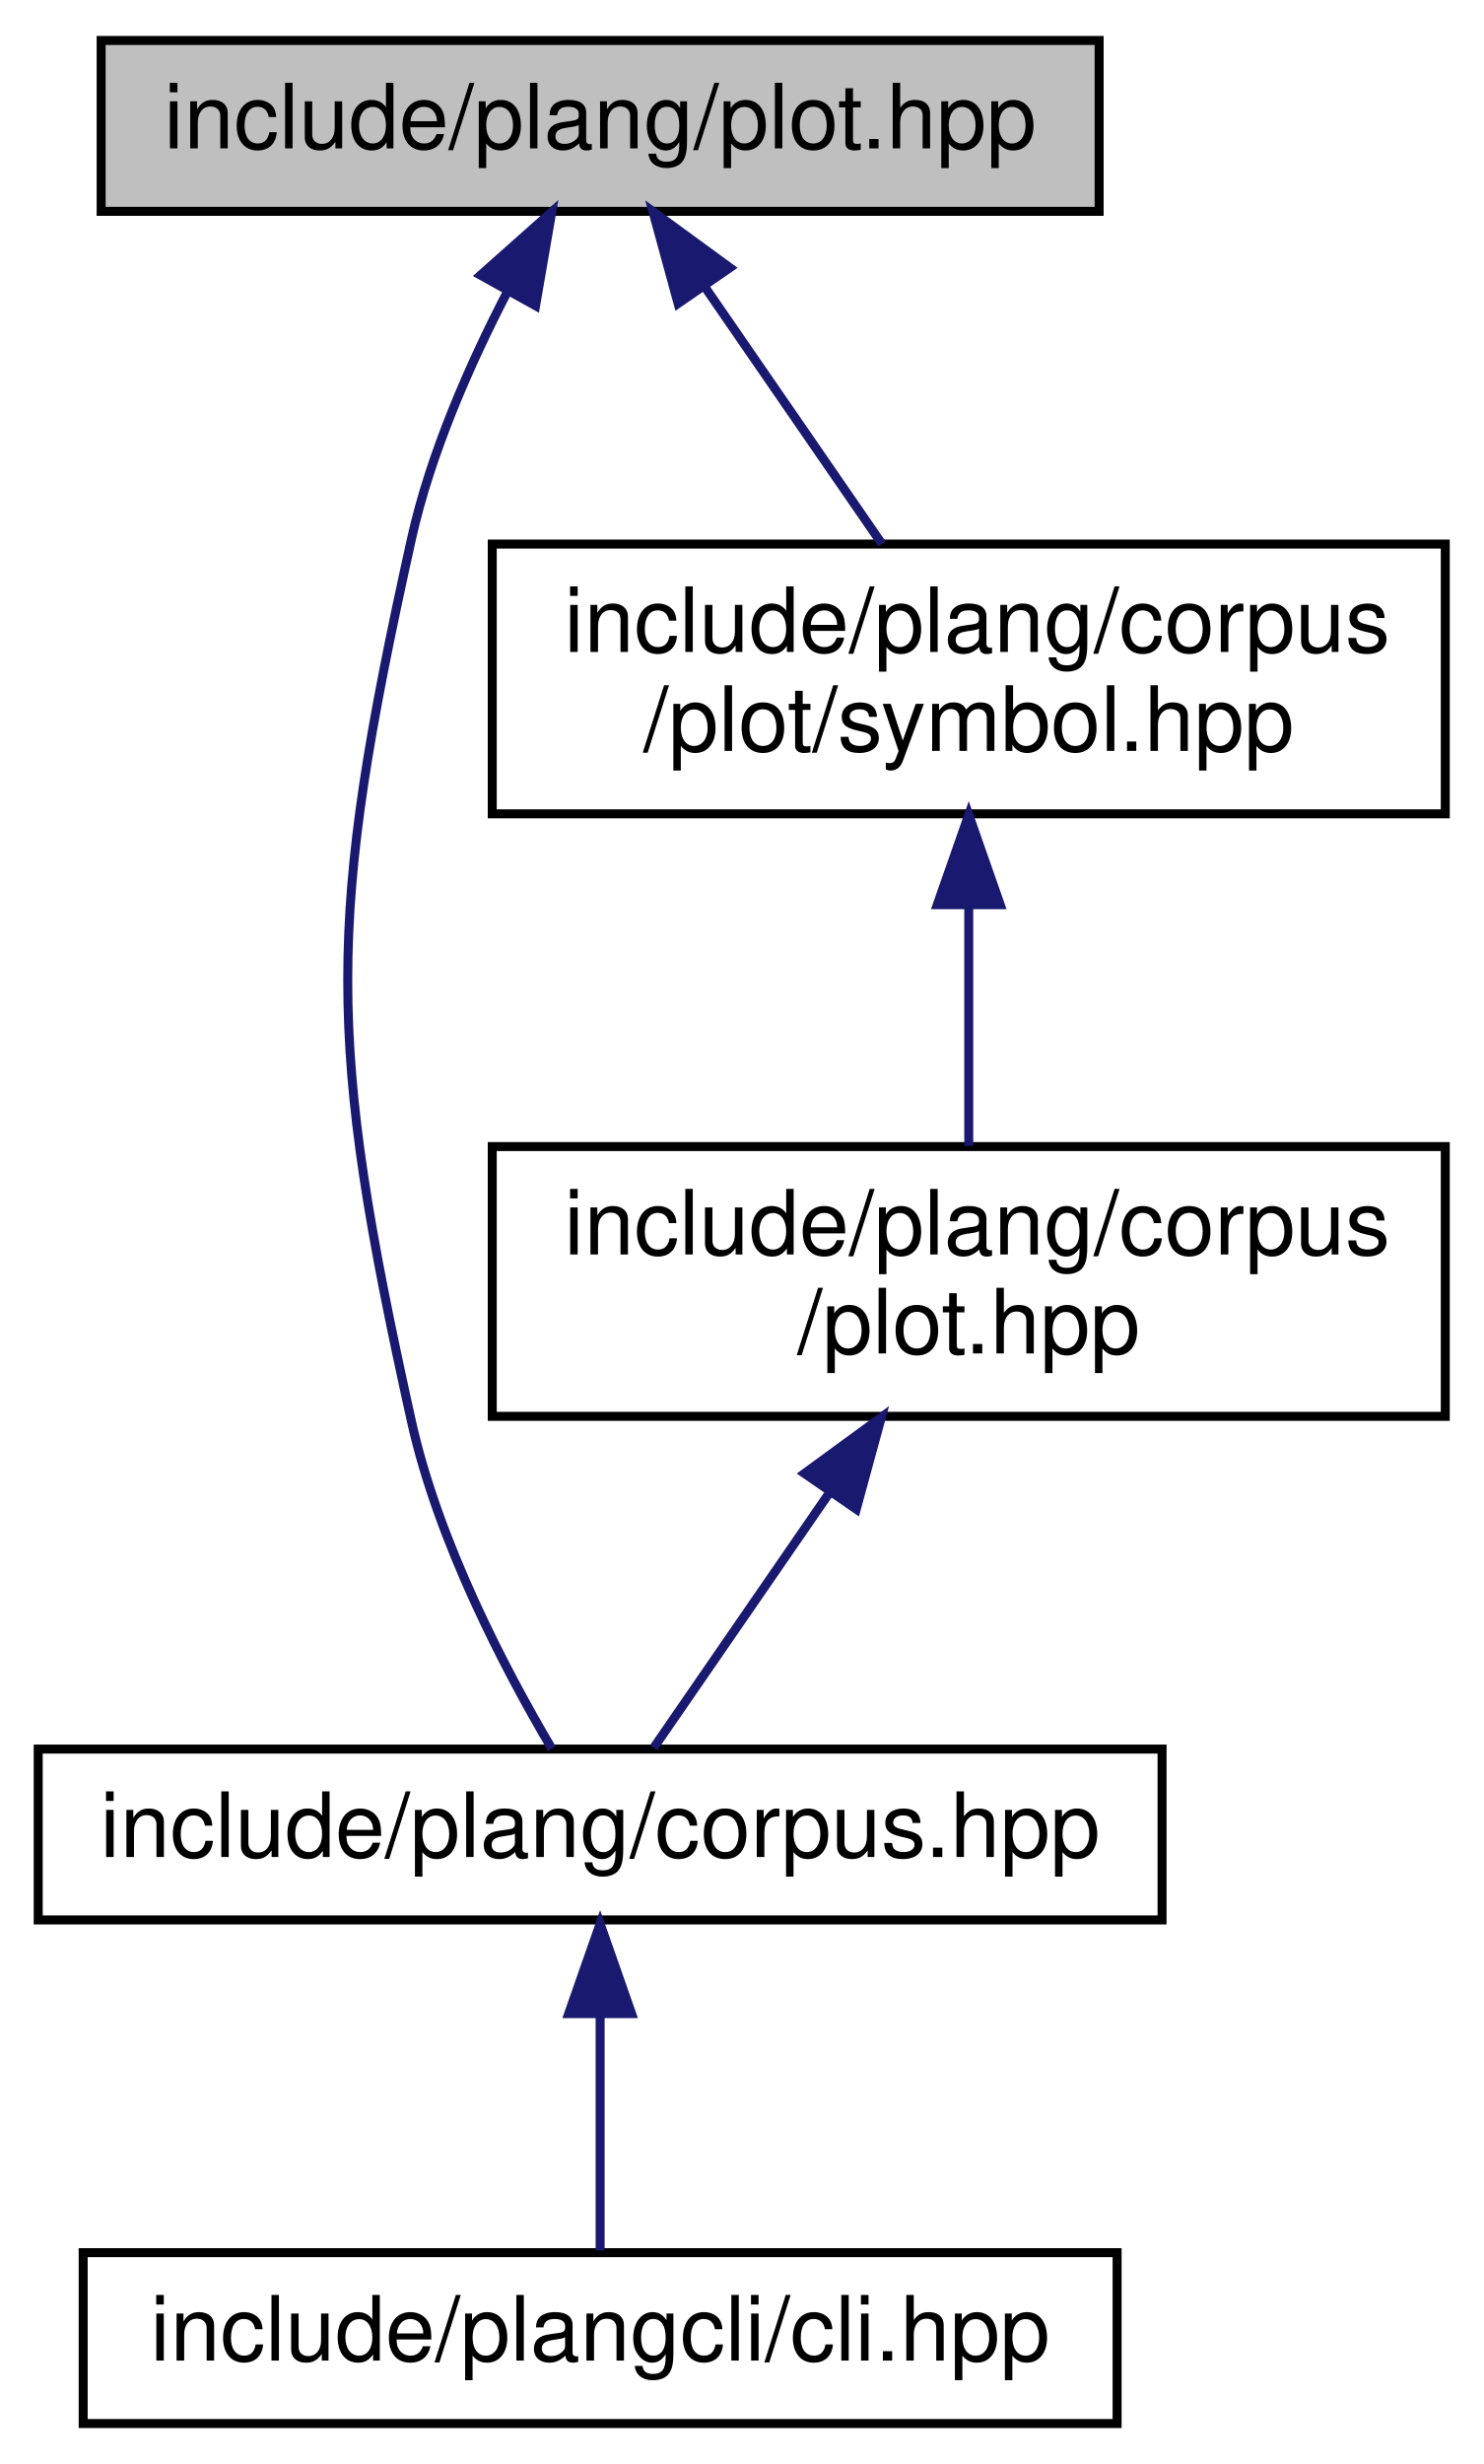
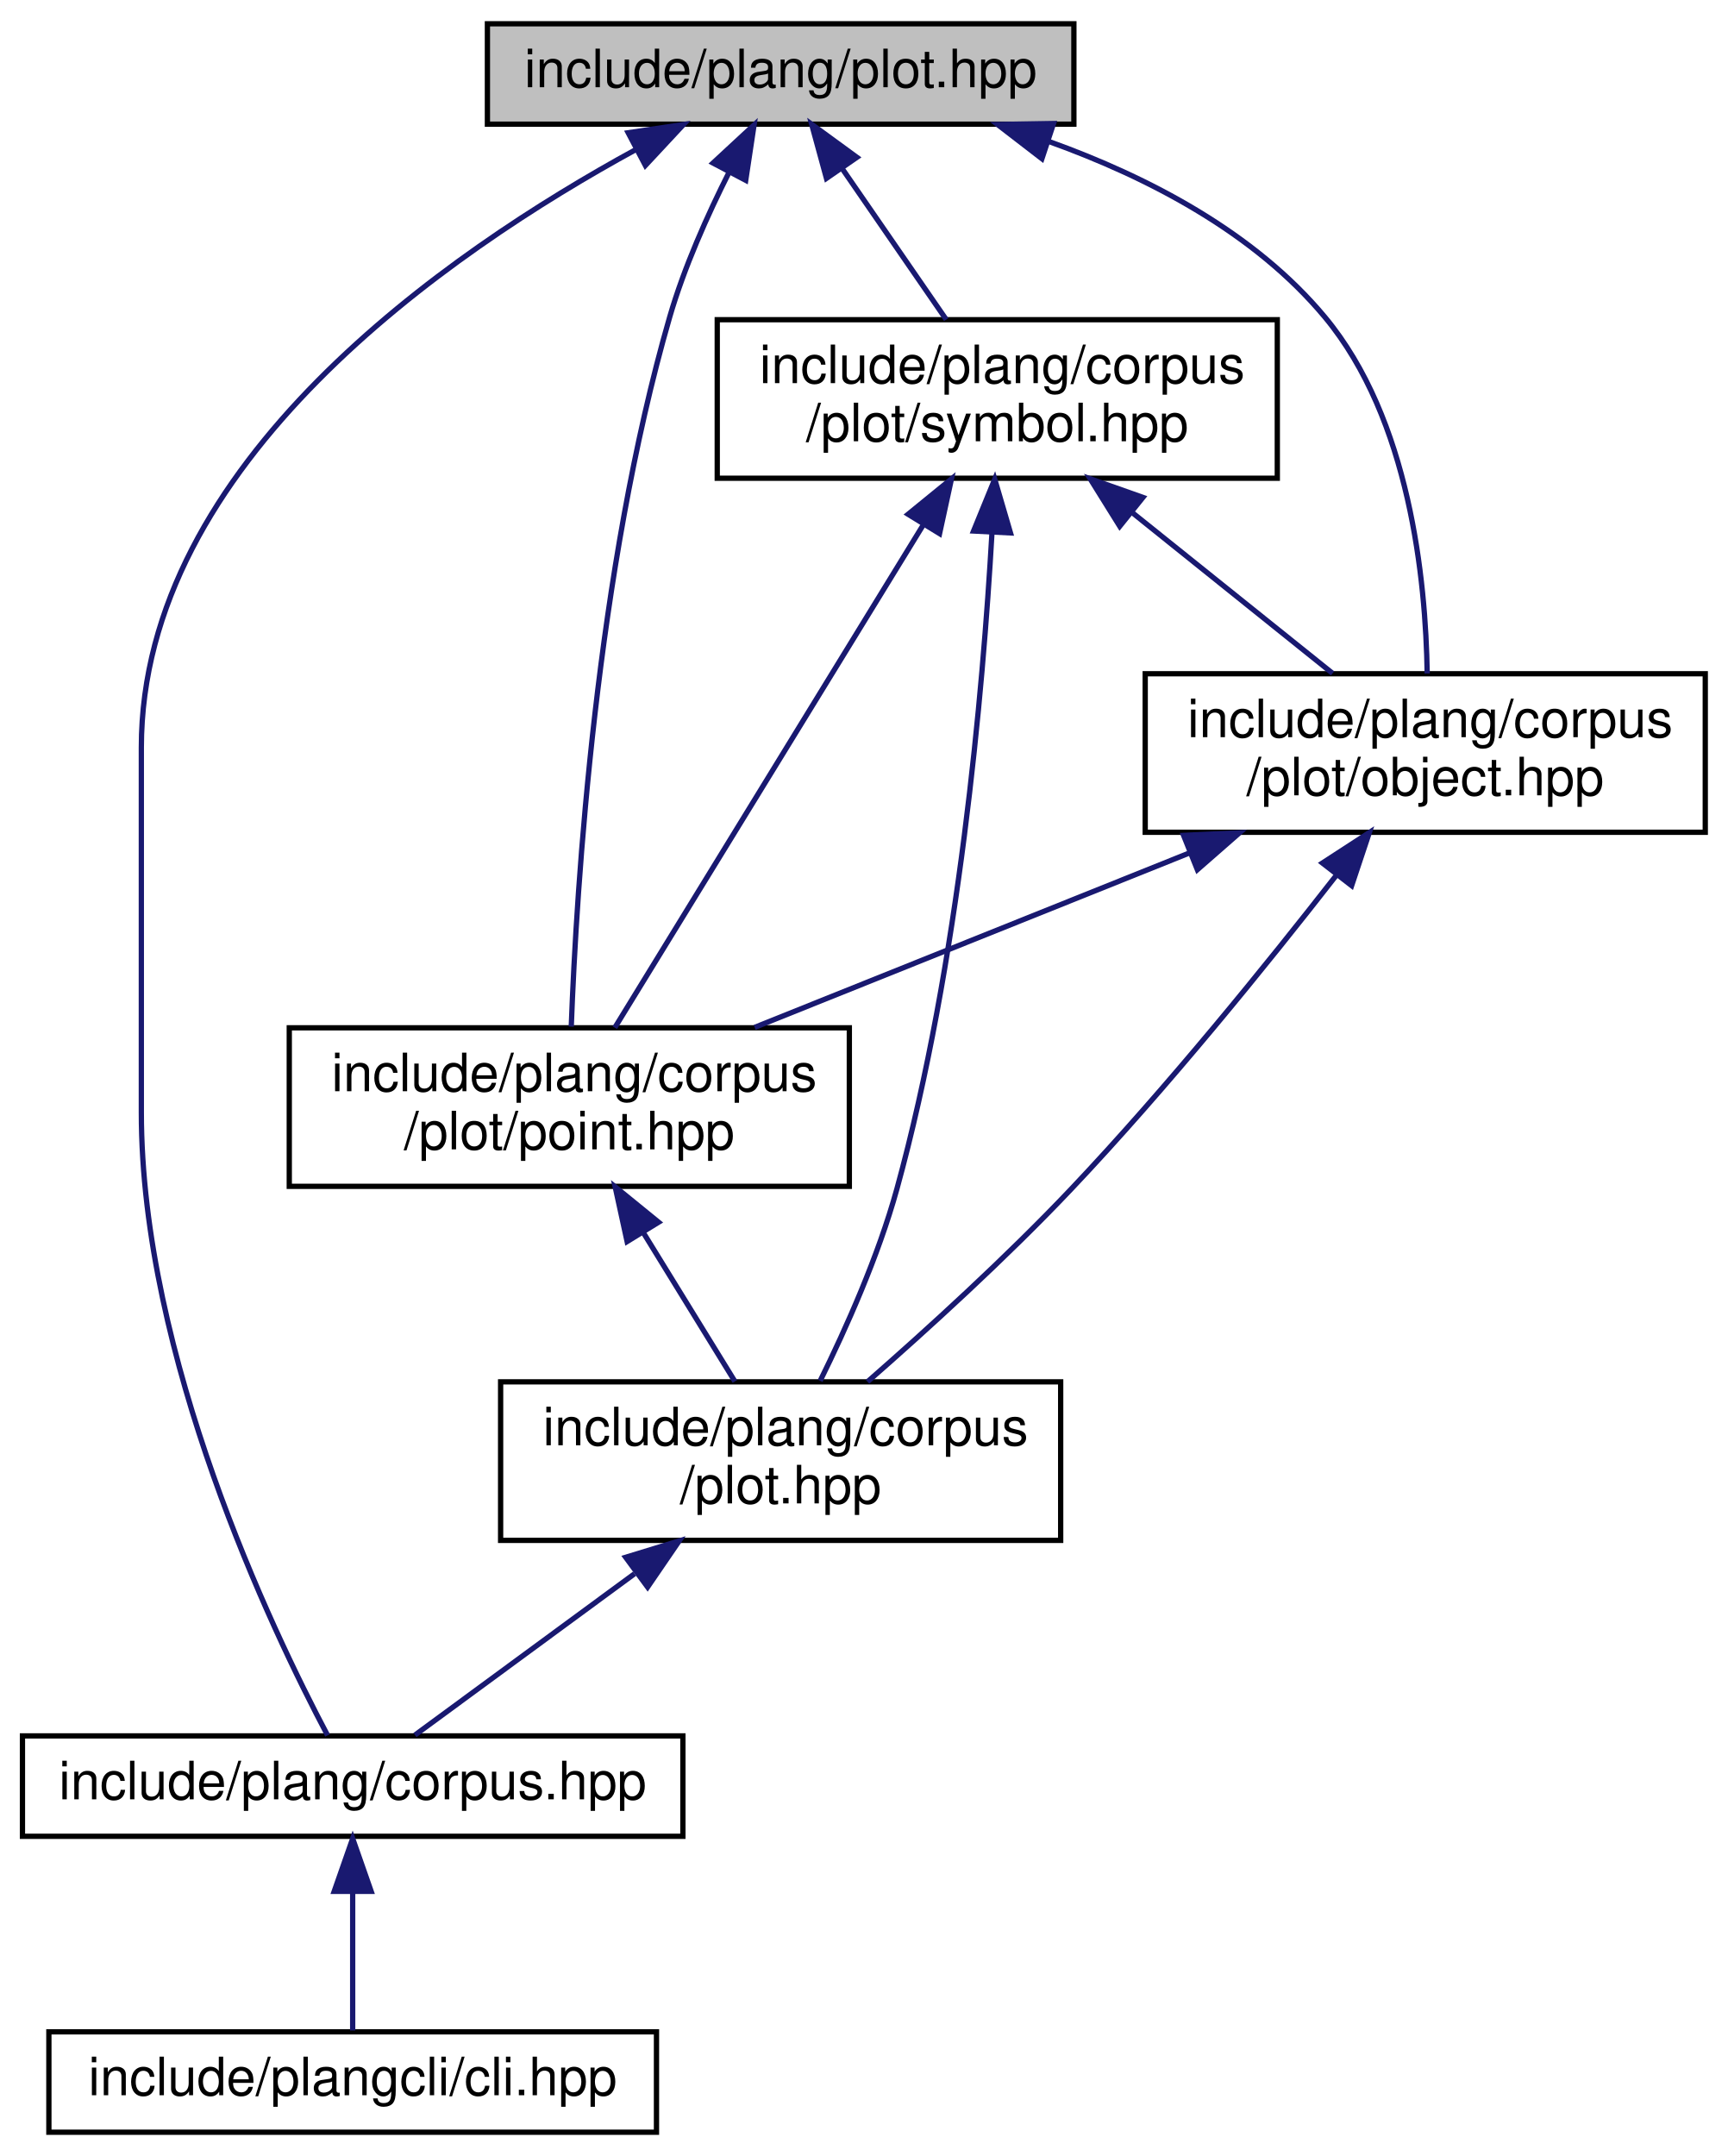
- <svg xmlns="http://www.w3.org/2000/svg" xmlns:xlink="http://www.w3.org/1999/xlink" width="165pt" height="274pt" viewBox="0.00 0.00 164.50 274.00">
-   <g id="graph0" class="graph" transform="scale(1 1) rotate(0) translate(4 270)">
+ <svg xmlns="http://www.w3.org/2000/svg" xmlns:xlink="http://www.w3.org/1999/xlink" width="327pt" height="408pt" viewBox="0.00 0.00 326.50 408.00">
+   <g id="graph0" class="graph" transform="scale(1 1) rotate(0) translate(4 404)">
    <g id="node1" class="node">
      <g id="a_node1">
        <a xlink:title=" ">
-           <polygon fill="#bfbfbf" stroke="black" points="7,-246.5 7,-265.5 118,-265.5 118,-246.5 7,-246.5" />
-           <text text-anchor="middle" x="62.5" y="-253.5" font-family="Helvetica,sans-Serif" font-size="10.00">include/plang/plot.hpp</text>
+           <polygon fill="#bfbfbf" stroke="black" points="88,-380.5 88,-399.5 199,-399.5 199,-380.5 88,-380.5" />
+           <text text-anchor="middle" x="143.5" y="-387.5" font-family="Helvetica,sans-Serif" font-size="10.00">include/plang/plot.hpp</text>
        </a>
      </g>
    </g>
    <g id="node2" class="node">
      <g id="a_node2">
        <a xlink:href="corpus_8hpp.html" target="_top" xlink:title=" ">
          <polygon fill="none" stroke="black" points="0,-56.5 0,-75.5 125,-75.5 125,-56.5 0,-56.5" />
          <text text-anchor="middle" x="62.5" y="-63.5" font-family="Helvetica,sans-Serif" font-size="10.00">include/plang/corpus.hpp</text>
        </a>
      </g>
    </g>
    <g id="edge1" class="edge">
-       <path fill="none" stroke="midnightblue" d="M52.22,-237.63C48.01,-229.52 43.62,-219.57 41.5,-210 32.07,-167.48 32.07,-154.52 41.5,-112 44.49,-98.53 51.94,-84.32 57.12,-75.56" />
-       <polygon fill="midnightblue" stroke="midnightblue" points="49.2,-239.4 57.12,-246.44 55.32,-236 49.2,-239.4" />
+       <path fill="none" stroke="midnightblue" d="M116.14,-375.72C80.45,-356.25 22.5,-316.34 22.5,-262.5 22.5,-262.5 22.5,-262.5 22.5,-193.5 22.5,-147.2 47.16,-95.62 57.75,-75.6" />
+       <polygon fill="midnightblue" stroke="midnightblue" points="114.64,-378.88 125.12,-380.44 117.9,-372.69 114.64,-378.88" />
    </g>
    <g id="node4" class="node">
      <g id="a_node4">
-         <a xlink:href="symbol_8hpp.html" target="_top" xlink:title=" ">
-           <polygon fill="none" stroke="black" points="50.5,-179.5 50.5,-209.5 156.5,-209.5 156.5,-179.5 50.5,-179.5" />
-           <text text-anchor="start" x="58.5" y="-197.5" font-family="Helvetica,sans-Serif" font-size="10.00">include/plang/corpus</text>
-           <text text-anchor="middle" x="103.5" y="-186.5" font-family="Helvetica,sans-Serif" font-size="10.00">/plot/symbol.hpp</text>
+         <a xlink:href="object_8hpp.html" target="_top" xlink:title=" ">
+           <polygon fill="none" stroke="black" points="212.5,-246.5 212.5,-276.5 318.5,-276.5 318.5,-246.5 212.5,-246.5" />
+           <text text-anchor="start" x="220.5" y="-264.5" font-family="Helvetica,sans-Serif" font-size="10.00">include/plang/corpus</text>
+           <text text-anchor="middle" x="265.5" y="-253.5" font-family="Helvetica,sans-Serif" font-size="10.00">/plot/object.hpp</text>
        </a>
      </g>
    </g>
    <g id="edge3" class="edge">
-       <path fill="none" stroke="midnightblue" d="M74.24,-237.96C80.45,-228.96 87.97,-218.03 93.84,-209.52" />
-       <polygon fill="midnightblue" stroke="midnightblue" points="71.17,-236.25 68.37,-246.48 76.93,-240.23 71.17,-236.25" />
+       <path fill="none" stroke="midnightblue" d="M194.28,-377.22C213.17,-370.44 233.21,-359.97 246.5,-344 262.58,-324.68 265.6,-294.25 265.87,-276.55" />
+       <polygon fill="midnightblue" stroke="midnightblue" points="192.95,-373.97 184.55,-380.44 195.15,-380.62 192.95,-373.97" />
+     </g>
+     <g id="node6" class="node">
+       <g id="a_node6">
+         <a xlink:href="point_8hpp.html" target="_top" xlink:title=" ">
+           <polygon fill="none" stroke="black" points="50.5,-179.5 50.5,-209.5 156.5,-209.5 156.5,-179.5 50.5,-179.5" />
+           <text text-anchor="start" x="58.5" y="-197.5" font-family="Helvetica,sans-Serif" font-size="10.00">include/plang/corpus</text>
+           <text text-anchor="middle" x="103.5" y="-186.5" font-family="Helvetica,sans-Serif" font-size="10.00">/plot/point.hpp</text>
+         </a>
+       </g>
+     </g>
+     <g id="edge8" class="edge">
+       <path fill="none" stroke="midnightblue" d="M133.78,-371.48C129.68,-363.35 125.23,-353.42 122.5,-344 108.62,-296.07 104.87,-236.5 103.87,-209.72" />
+       <polygon fill="midnightblue" stroke="midnightblue" points="130.7,-373.15 138.47,-380.35 136.89,-369.88 130.7,-373.15" />
+     </g>
+     <g id="node7" class="node">
+       <g id="a_node7">
+         <a xlink:href="symbol_8hpp.html" target="_top" xlink:title=" ">
+           <polygon fill="none" stroke="black" points="131.5,-313.5 131.5,-343.5 237.5,-343.5 237.5,-313.5 131.5,-313.5" />
+           <text text-anchor="start" x="139.5" y="-331.5" font-family="Helvetica,sans-Serif" font-size="10.00">include/plang/corpus</text>
+           <text text-anchor="middle" x="184.5" y="-320.5" font-family="Helvetica,sans-Serif" font-size="10.00">/plot/symbol.hpp</text>
+         </a>
+       </g>
+     </g>
+     <g id="edge9" class="edge">
+       <path fill="none" stroke="midnightblue" d="M155.24,-371.96C161.45,-362.96 168.97,-352.03 174.84,-343.52" />
+       <polygon fill="midnightblue" stroke="midnightblue" points="152.17,-370.25 149.37,-380.48 157.93,-374.23 152.17,-370.25" />
    </g>
    <g id="node3" class="node">
      <g id="a_node3">
        <a xlink:href="cli_8hpp.html" target="_top" xlink:title=" ">
          <polygon fill="none" stroke="black" points="5,-0.5 5,-19.5 120,-19.5 120,-0.5 5,-0.5" />
          <text text-anchor="middle" x="62.5" y="-7.5" font-family="Helvetica,sans-Serif" font-size="10.00">include/plangcli/cli.hpp</text>
        </a>
      </g>
    </g>
    <g id="edge2" class="edge">
      <path fill="none" stroke="midnightblue" d="M62.5,-45.8C62.5,-36.91 62.5,-26.78 62.5,-19.75" />
      <polygon fill="midnightblue" stroke="midnightblue" points="59,-46.08 62.5,-56.08 66,-46.08 59,-46.08" />
    </g>
    <g id="node5" class="node">
      <g id="a_node5">
        <a xlink:href="corpus_2plot_8hpp.html" target="_top" xlink:title=" ">
-           <polygon fill="none" stroke="black" points="50.5,-112.5 50.5,-142.5 156.5,-142.5 156.5,-112.5 50.5,-112.5" />
-           <text text-anchor="start" x="58.5" y="-130.5" font-family="Helvetica,sans-Serif" font-size="10.00">include/plang/corpus</text>
-           <text text-anchor="middle" x="103.5" y="-119.5" font-family="Helvetica,sans-Serif" font-size="10.00">/plot.hpp</text>
+           <polygon fill="none" stroke="black" points="90.5,-112.5 90.5,-142.5 196.5,-142.5 196.5,-112.5 90.5,-112.5" />
+           <text text-anchor="start" x="98.5" y="-130.5" font-family="Helvetica,sans-Serif" font-size="10.00">include/plang/corpus</text>
+           <text text-anchor="middle" x="143.5" y="-119.5" font-family="Helvetica,sans-Serif" font-size="10.00">/plot.hpp</text>
        </a>
      </g>
    </g>
    <g id="edge4" class="edge">
-       <path fill="none" stroke="midnightblue" d="M103.5,-169.11C103.5,-160.15 103.5,-150.32 103.5,-142.58" />
-       <polygon fill="midnightblue" stroke="midnightblue" points="100,-169.4 103.5,-179.4 107,-169.4 100,-169.4" />
+       <path fill="none" stroke="midnightblue" d="M248.64,-238.32C235.54,-221.52 216.62,-198.14 198.5,-179 186.2,-166.01 171.18,-152.35 159.94,-142.52" />
+       <polygon fill="midnightblue" stroke="midnightblue" points="246.04,-240.68 254.92,-246.45 251.57,-236.4 246.04,-240.68" />
+     </g>
+     <g id="edge6" class="edge">
+       <path fill="none" stroke="midnightblue" d="M220.75,-242.54C194.83,-232.14 162.66,-219.24 138.58,-209.58" />
+       <polygon fill="midnightblue" stroke="midnightblue" points="219.76,-245.92 230.35,-246.4 222.37,-239.42 219.76,-245.92" />
    </g>
    <g id="edge5" class="edge">
-       <path fill="none" stroke="midnightblue" d="M88.07,-104.1C81.23,-94.19 73.6,-83.11 68.47,-75.66" />
-       <polygon fill="midnightblue" stroke="midnightblue" points="85.23,-106.15 93.78,-112.4 90.99,-102.18 85.23,-106.15" />
+       <path fill="none" stroke="midnightblue" d="M115.85,-106.19C101.67,-95.77 85.14,-83.63 74.29,-75.66" />
+       <polygon fill="midnightblue" stroke="midnightblue" points="114.17,-109.3 124.3,-112.4 118.32,-103.66 114.17,-109.3" />
+     </g>
+     <g id="edge7" class="edge">
+       <path fill="none" stroke="midnightblue" d="M117.43,-170.87C123.22,-161.46 129.76,-150.83 134.84,-142.58" />
+       <polygon fill="midnightblue" stroke="midnightblue" points="114.44,-169.05 112.18,-179.4 120.4,-172.71 114.44,-169.05" />
+     </g>
+     <g id="edge11" class="edge">
+       <path fill="none" stroke="midnightblue" d="M210.19,-306.88C222.5,-297.01 236.93,-285.43 247.96,-276.58" />
+       <polygon fill="midnightblue" stroke="midnightblue" points="207.68,-304.41 202.08,-313.4 212.07,-309.87 207.68,-304.41" />
+     </g>
+     <g id="edge10" class="edge">
+       <path fill="none" stroke="midnightblue" d="M183.49,-303.04C181.78,-273.26 177.26,-221.66 165.5,-179 161.99,-166.28 155.87,-152.6 150.98,-142.69" />
+       <polygon fill="midnightblue" stroke="midnightblue" points="180.01,-303.51 184.02,-313.32 187,-303.15 180.01,-303.51" />
+     </g>
+     <g id="edge12" class="edge">
+       <path fill="none" stroke="midnightblue" d="M170.59,-304.83C153.8,-277.47 126.07,-232.28 112.11,-209.52" />
+       <polygon fill="midnightblue" stroke="midnightblue" points="167.62,-306.68 175.83,-313.37 173.58,-303.02 167.62,-306.68" />
    </g>
  </g>
</svg>
